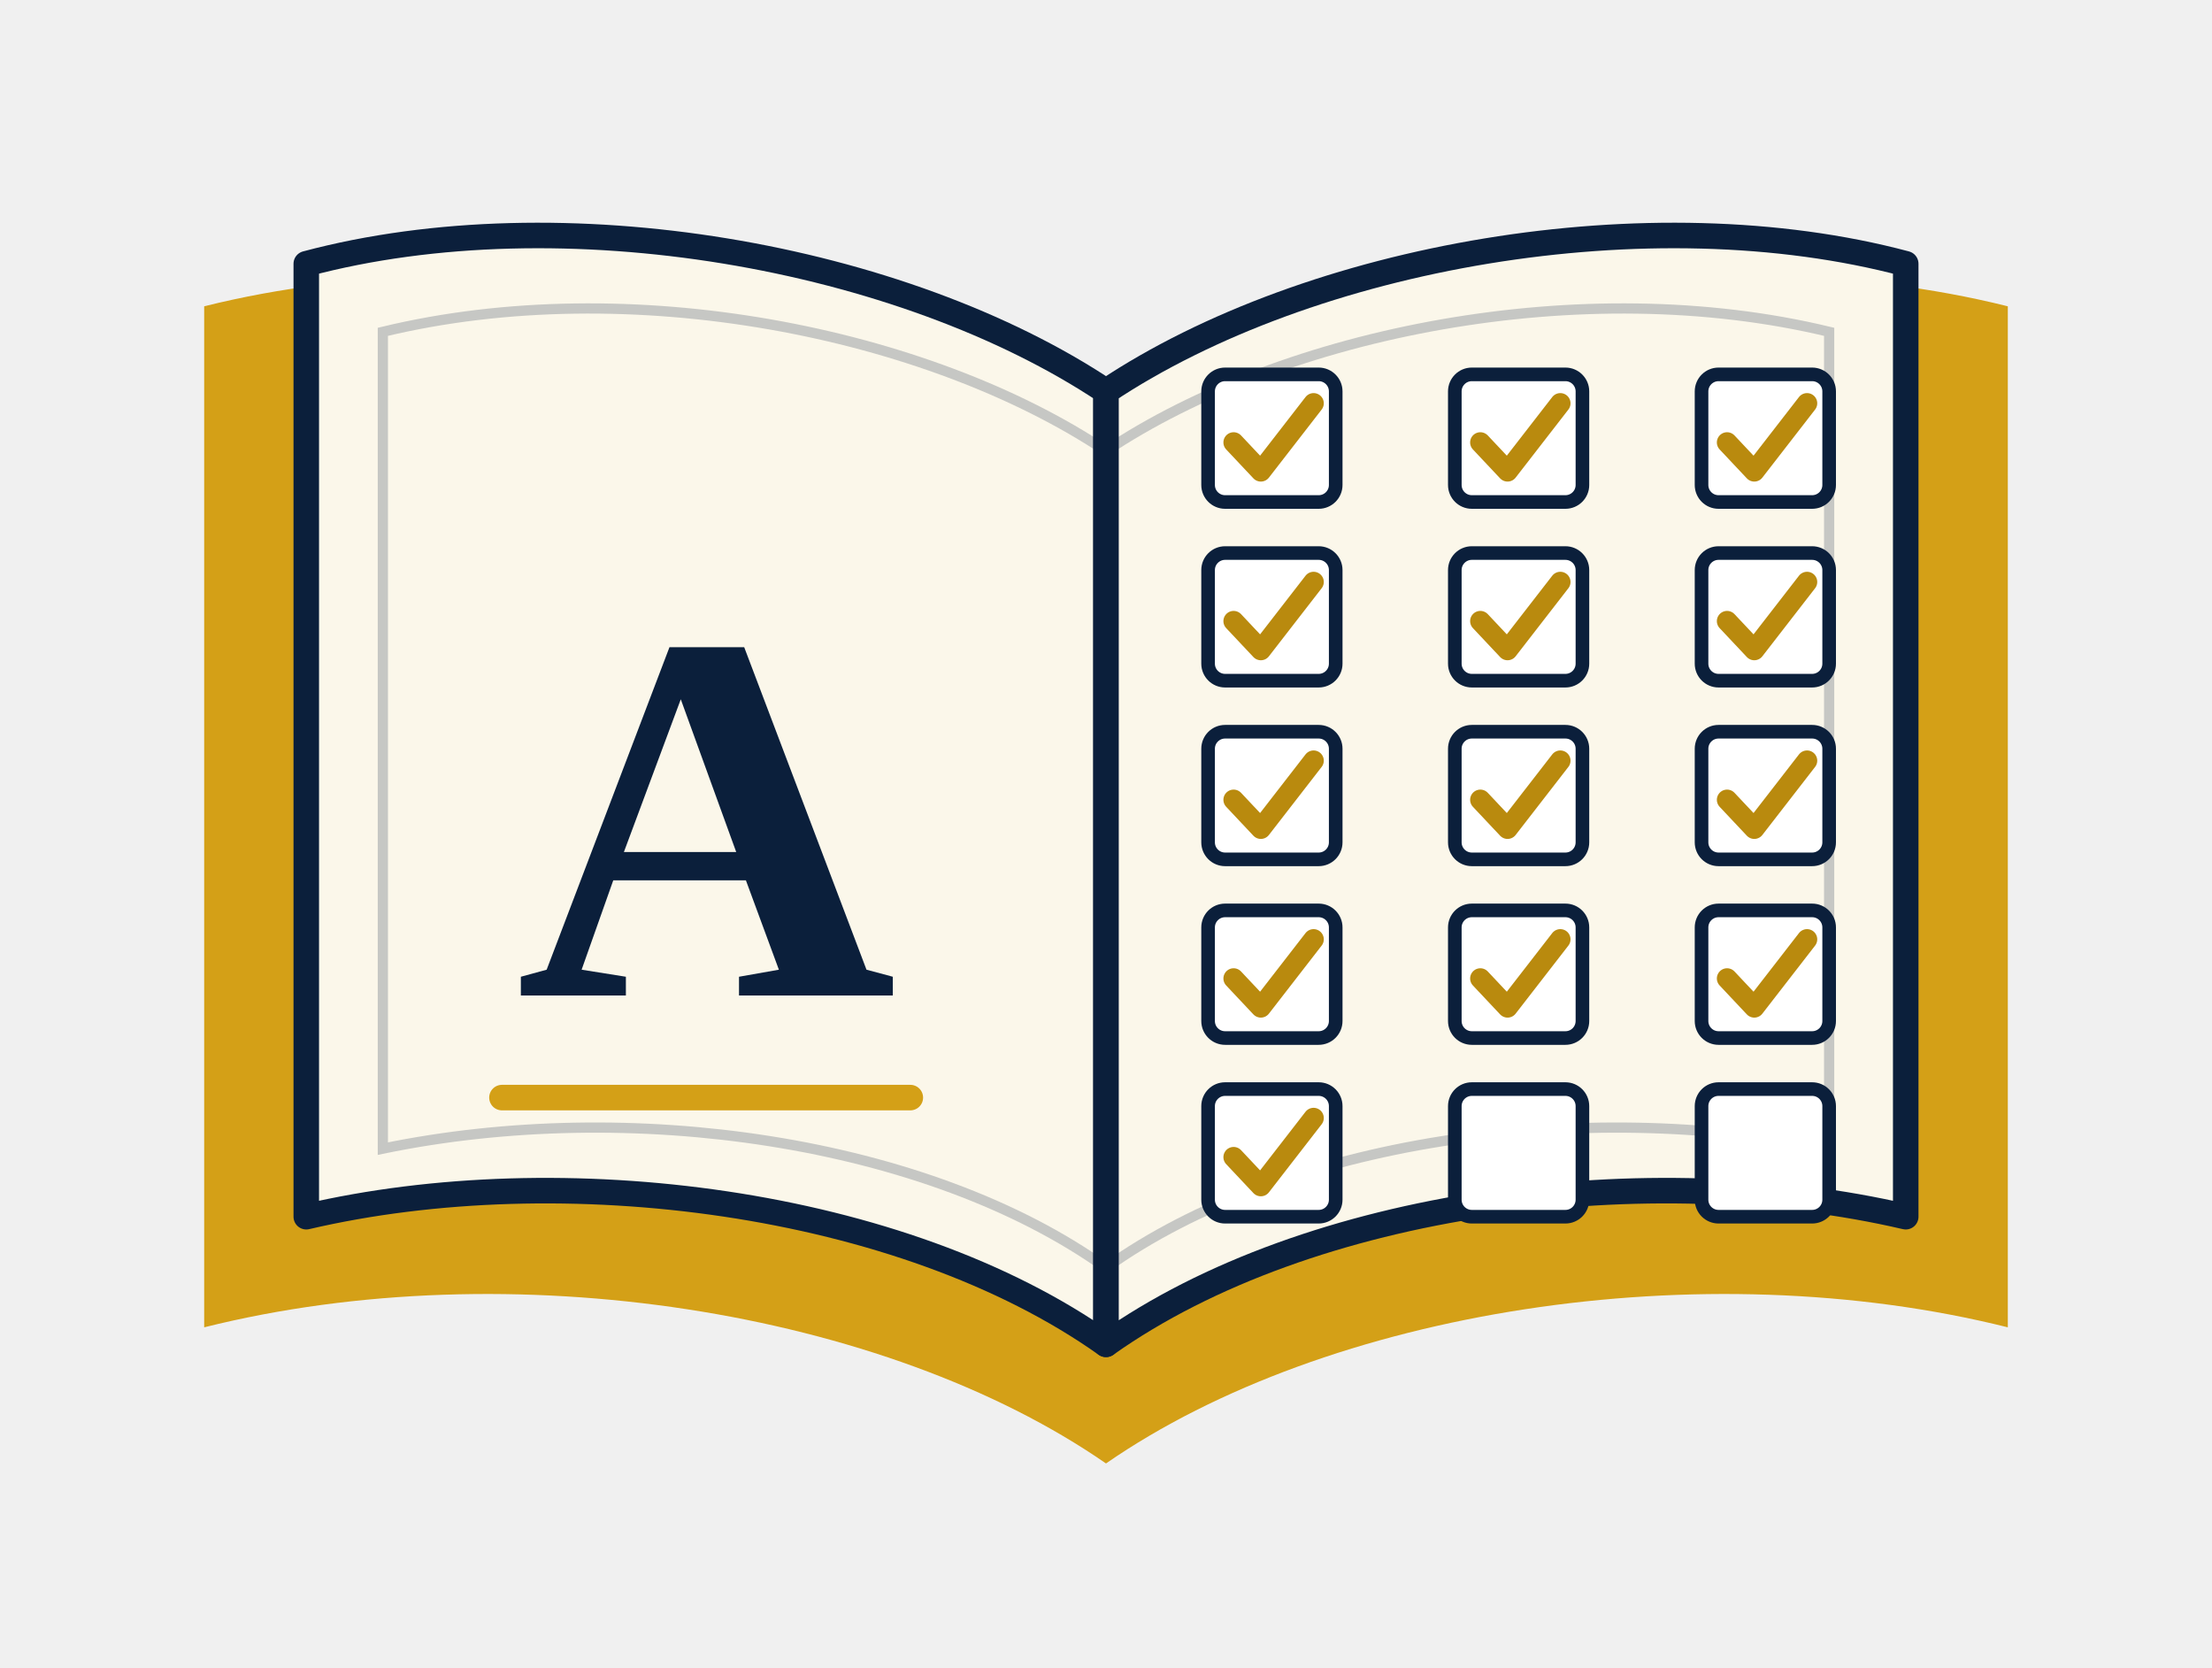
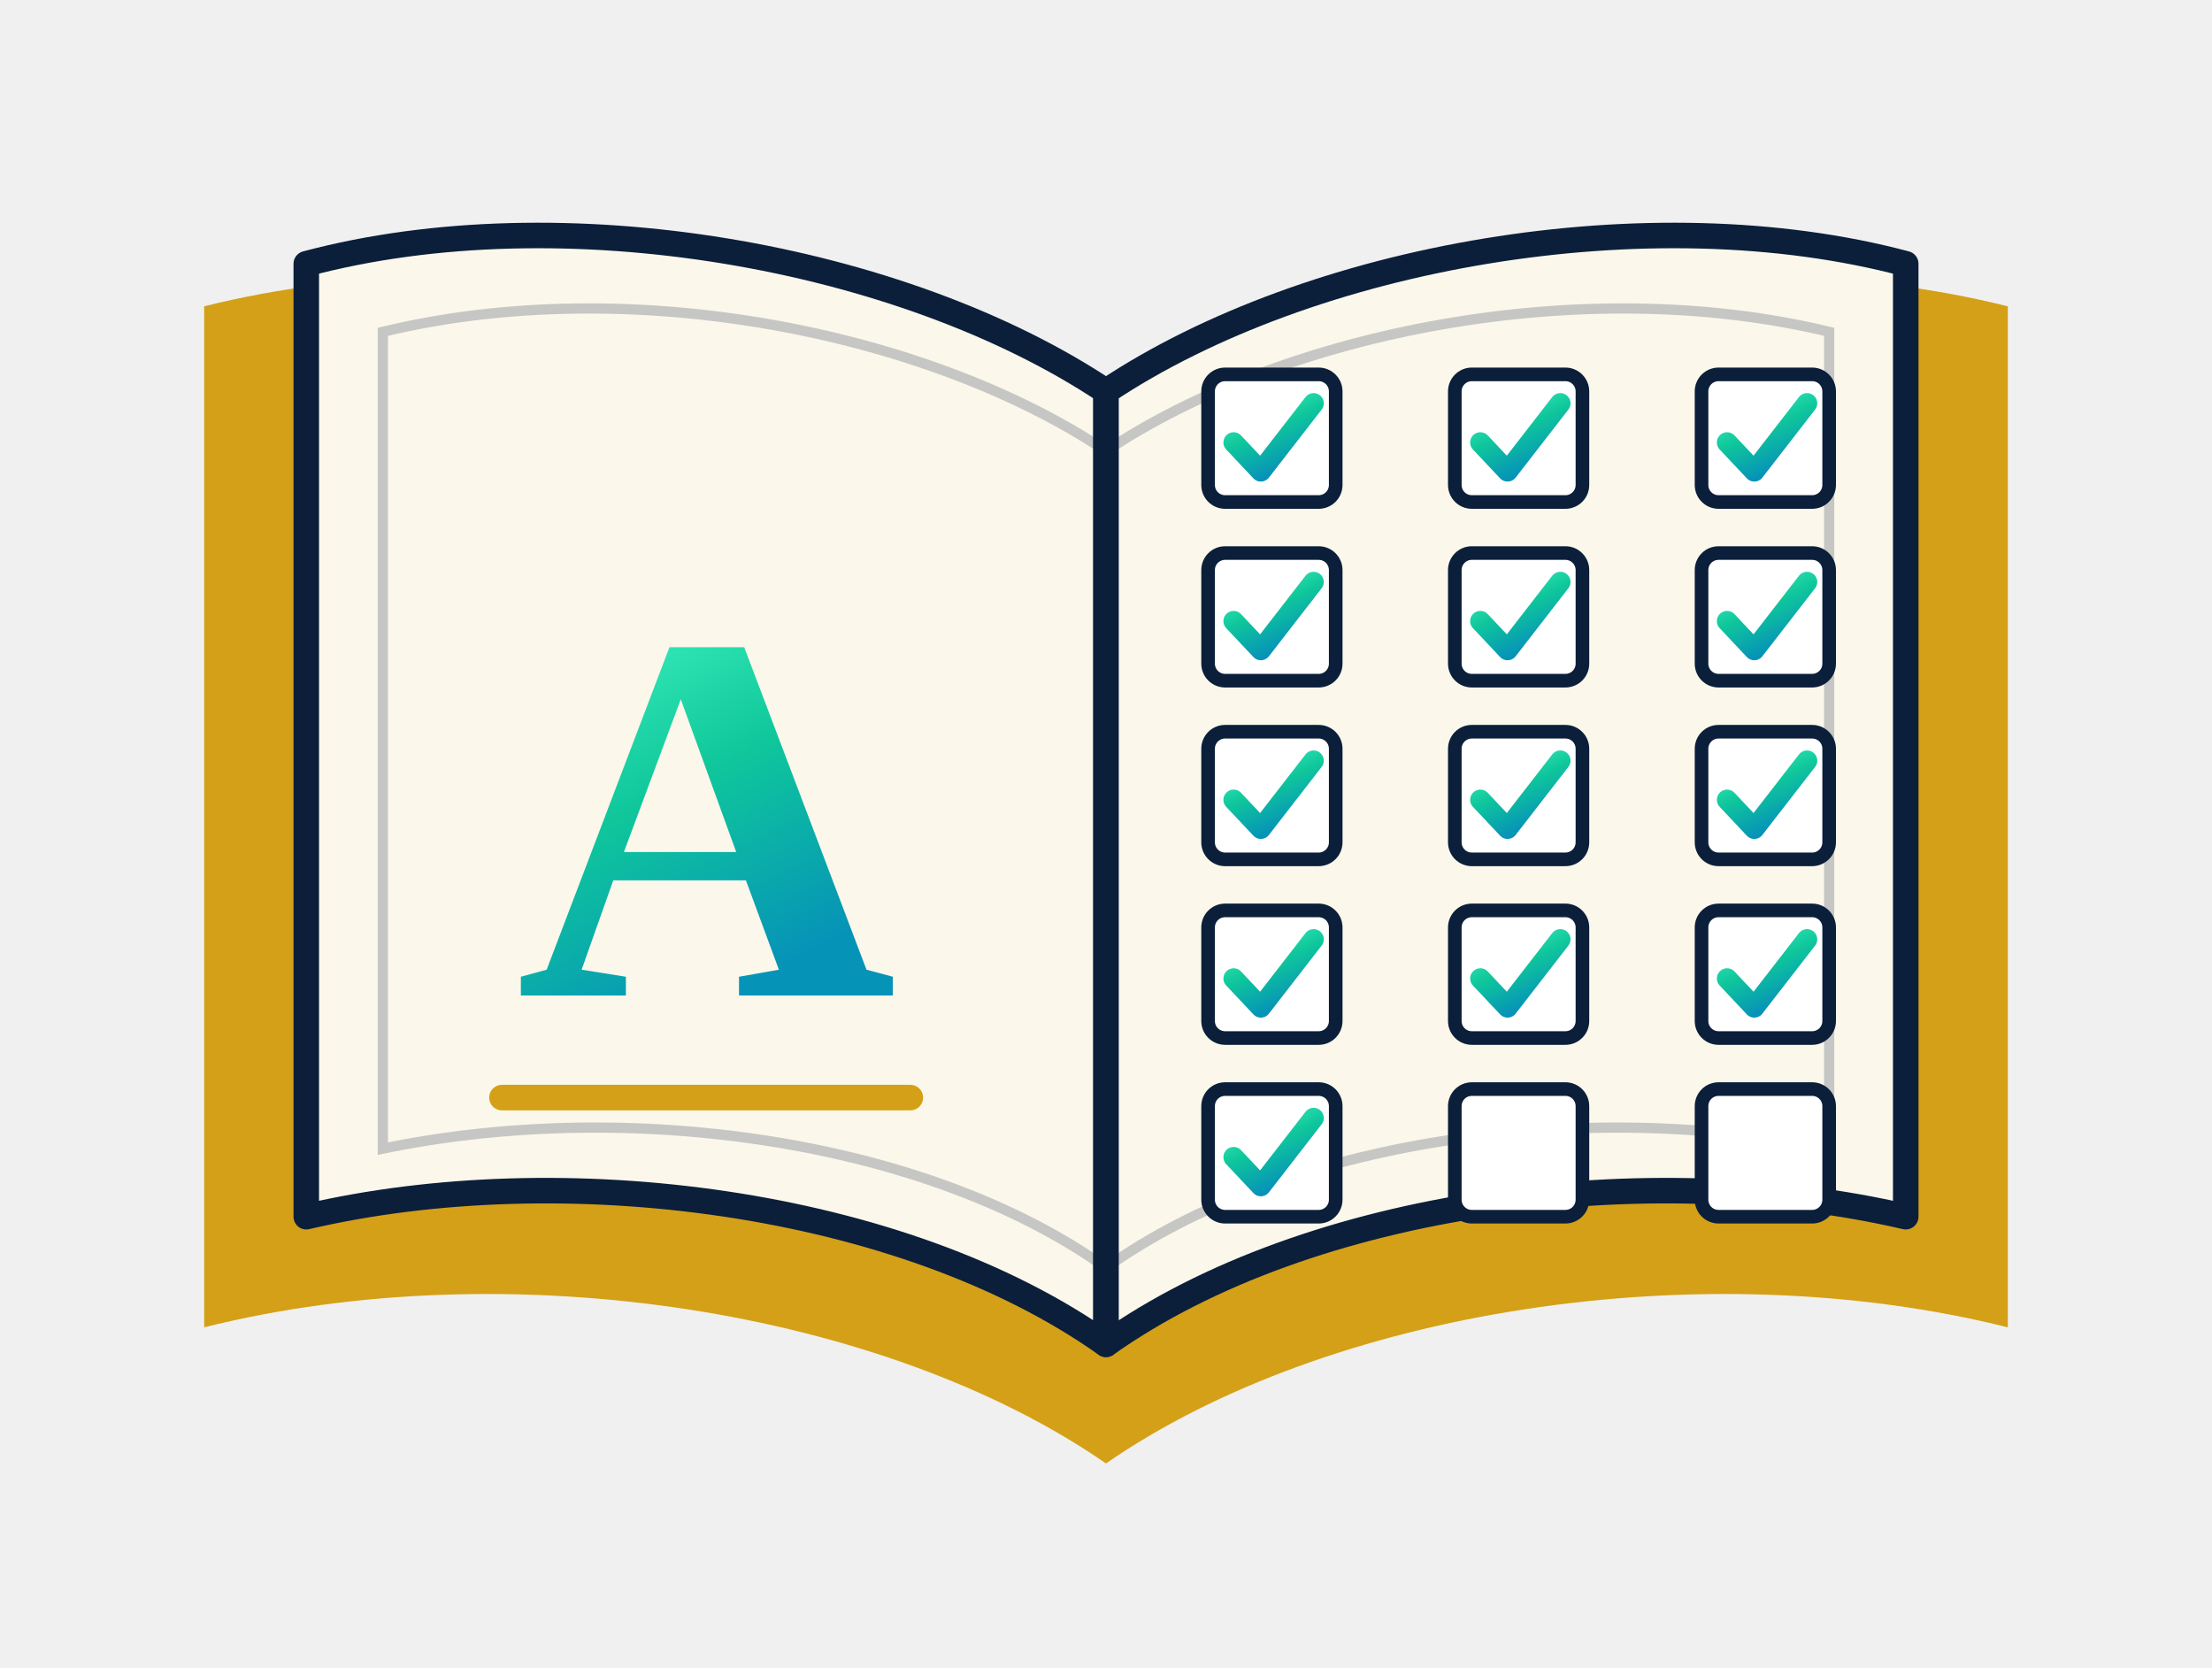
<svg xmlns="http://www.w3.org/2000/svg" viewBox="0 0 260 196" role="img" aria-label="AttemptBook — open ledger book with the letter A and a checklist">
+   <defs>
+     <linearGradient id="abSheen" x1="0" y1="0" x2="0.55" y2="1">
+       <stop offset="0" stop-color="#3FF2C0" />
+       <stop offset=".48" stop-color="#0FC79B" />
+       <stop offset="1" stop-color="#0693B8" />
+     </linearGradient>
+   </defs>
  <path d="M130 54 C104 36 60 27 24 36 L24 156 C60 147 104 154 130 172 C156 154 200 147 236 156 L236 36 C200 27 156 36 130 54 Z" fill="#D4A017" />
  <path d="M130 46 C106 30 66 23 36 31 L36 143 C66 136 106 141 130 158 Z" fill="#FBF7EA" stroke="#0B1F3B" stroke-width="3" stroke-linejoin="round" />
  <path d="M130 46 C154 30 194 23 224 31 L224 143 C194 136 154 141 130 158 Z" fill="#FBF7EA" stroke="#0B1F3B" stroke-width="3" stroke-linejoin="round" />
  <path d="M130 53 C109 39 74 32 45 39 L45 135 C74 129 109 134 130 149 Z" fill="none" stroke="#0B1F3B" stroke-opacity=".22" stroke-width="1.2" />
  <path d="M130 53 C151 39 186 32 215 39 L215 135 C186 129 151 134 130 149 Z" fill="none" stroke="#0B1F3B" stroke-opacity=".22" stroke-width="1.2" />
  <line x1="130" y1="46" x2="130" y2="158" stroke="#0B1F3B" stroke-width="2.5" />
-   <text x="83" y="117" text-anchor="middle" font-family="Georgia, 'Times New Roman', serif" font-weight="700" font-size="62" fill="#0B1F3B">A</text>
+   <text x="83" y="117" text-anchor="middle" font-family="Georgia, 'Times New Roman', serif" font-weight="700" font-size="62" fill="url(#abSheen)">A</text>
  <line x1="59" y1="129" x2="107" y2="129" stroke="#D4A017" stroke-width="3" stroke-linecap="round" />
  <rect x="142" y="44" width="15" height="15" rx="2" fill="#FFFFFF" stroke="#0B1F3B" stroke-width="1.6" />
-   <path d="M145 52 L148.2 55.4 L154.4 47.4" fill="none" stroke="#B98A0E" stroke-width="2.4" stroke-linecap="round" stroke-linejoin="round" />
+   <path d="M145 52 L148.2 55.4 L154.4 47.4" fill="none" stroke="url(#abSheen)" stroke-width="2.4" stroke-linecap="round" stroke-linejoin="round" />
  <rect x="171" y="44" width="15" height="15" rx="2" fill="#FFFFFF" stroke="#0B1F3B" stroke-width="1.6" />
-   <path d="M174 52 L177.2 55.4 L183.4 47.4" fill="none" stroke="#B98A0E" stroke-width="2.4" stroke-linecap="round" stroke-linejoin="round" />
+   <path d="M174 52 L177.2 55.4 L183.4 47.4" fill="none" stroke="url(#abSheen)" stroke-width="2.4" stroke-linecap="round" stroke-linejoin="round" />
  <rect x="200" y="44" width="15" height="15" rx="2" fill="#FFFFFF" stroke="#0B1F3B" stroke-width="1.6" />
-   <path d="M203 52 L206.2 55.4 L212.4 47.4" fill="none" stroke="#B98A0E" stroke-width="2.4" stroke-linecap="round" stroke-linejoin="round" />
+   <path d="M203 52 L206.2 55.4 L212.4 47.4" fill="none" stroke="url(#abSheen)" stroke-width="2.4" stroke-linecap="round" stroke-linejoin="round" />
  <rect x="142" y="65" width="15" height="15" rx="2" fill="#FFFFFF" stroke="#0B1F3B" stroke-width="1.6" />
-   <path d="M145 73 L148.2 76.4 L154.4 68.4" fill="none" stroke="#B98A0E" stroke-width="2.4" stroke-linecap="round" stroke-linejoin="round" />
+   <path d="M145 73 L148.2 76.4 L154.4 68.4" fill="none" stroke="url(#abSheen)" stroke-width="2.4" stroke-linecap="round" stroke-linejoin="round" />
  <rect x="171" y="65" width="15" height="15" rx="2" fill="#FFFFFF" stroke="#0B1F3B" stroke-width="1.6" />
-   <path d="M174 73 L177.2 76.4 L183.4 68.4" fill="none" stroke="#B98A0E" stroke-width="2.4" stroke-linecap="round" stroke-linejoin="round" />
+   <path d="M174 73 L177.2 76.4 L183.4 68.4" fill="none" stroke="url(#abSheen)" stroke-width="2.4" stroke-linecap="round" stroke-linejoin="round" />
  <rect x="200" y="65" width="15" height="15" rx="2" fill="#FFFFFF" stroke="#0B1F3B" stroke-width="1.6" />
-   <path d="M203 73 L206.2 76.4 L212.4 68.4" fill="none" stroke="#B98A0E" stroke-width="2.4" stroke-linecap="round" stroke-linejoin="round" />
+   <path d="M203 73 L206.2 76.4 L212.4 68.4" fill="none" stroke="url(#abSheen)" stroke-width="2.4" stroke-linecap="round" stroke-linejoin="round" />
  <rect x="142" y="86" width="15" height="15" rx="2" fill="#FFFFFF" stroke="#0B1F3B" stroke-width="1.6" />
-   <path d="M145 94 L148.2 97.4 L154.4 89.4" fill="none" stroke="#B98A0E" stroke-width="2.4" stroke-linecap="round" stroke-linejoin="round" />
+   <path d="M145 94 L148.2 97.4 L154.4 89.4" fill="none" stroke="url(#abSheen)" stroke-width="2.4" stroke-linecap="round" stroke-linejoin="round" />
  <rect x="171" y="86" width="15" height="15" rx="2" fill="#FFFFFF" stroke="#0B1F3B" stroke-width="1.6" />
-   <path d="M174 94 L177.2 97.4 L183.4 89.4" fill="none" stroke="#B98A0E" stroke-width="2.4" stroke-linecap="round" stroke-linejoin="round" />
+   <path d="M174 94 L177.2 97.4 L183.4 89.4" fill="none" stroke="url(#abSheen)" stroke-width="2.4" stroke-linecap="round" stroke-linejoin="round" />
  <rect x="200" y="86" width="15" height="15" rx="2" fill="#FFFFFF" stroke="#0B1F3B" stroke-width="1.6" />
-   <path d="M203 94 L206.2 97.4 L212.4 89.4" fill="none" stroke="#B98A0E" stroke-width="2.4" stroke-linecap="round" stroke-linejoin="round" />
+   <path d="M203 94 L206.2 97.4 L212.4 89.4" fill="none" stroke="url(#abSheen)" stroke-width="2.4" stroke-linecap="round" stroke-linejoin="round" />
  <rect x="142" y="107" width="15" height="15" rx="2" fill="#FFFFFF" stroke="#0B1F3B" stroke-width="1.6" />
-   <path d="M145 115 L148.2 118.4 L154.4 110.4" fill="none" stroke="#B98A0E" stroke-width="2.4" stroke-linecap="round" stroke-linejoin="round" />
+   <path d="M145 115 L148.2 118.4 L154.4 110.4" fill="none" stroke="url(#abSheen)" stroke-width="2.4" stroke-linecap="round" stroke-linejoin="round" />
  <rect x="171" y="107" width="15" height="15" rx="2" fill="#FFFFFF" stroke="#0B1F3B" stroke-width="1.6" />
-   <path d="M174 115 L177.2 118.4 L183.4 110.4" fill="none" stroke="#B98A0E" stroke-width="2.4" stroke-linecap="round" stroke-linejoin="round" />
+   <path d="M174 115 L177.2 118.4 L183.4 110.4" fill="none" stroke="url(#abSheen)" stroke-width="2.4" stroke-linecap="round" stroke-linejoin="round" />
  <rect x="200" y="107" width="15" height="15" rx="2" fill="#FFFFFF" stroke="#0B1F3B" stroke-width="1.6" />
-   <path d="M203 115 L206.2 118.4 L212.4 110.4" fill="none" stroke="#B98A0E" stroke-width="2.4" stroke-linecap="round" stroke-linejoin="round" />
+   <path d="M203 115 L206.2 118.4 L212.4 110.4" fill="none" stroke="url(#abSheen)" stroke-width="2.4" stroke-linecap="round" stroke-linejoin="round" />
  <rect x="142" y="128" width="15" height="15" rx="2" fill="#FFFFFF" stroke="#0B1F3B" stroke-width="1.6" />
-   <path d="M145 136 L148.2 139.4 L154.4 131.4" fill="none" stroke="#B98A0E" stroke-width="2.4" stroke-linecap="round" stroke-linejoin="round" />
+   <path d="M145 136 L148.2 139.4 L154.4 131.4" fill="none" stroke="url(#abSheen)" stroke-width="2.4" stroke-linecap="round" stroke-linejoin="round" />
  <rect x="171" y="128" width="15" height="15" rx="2" fill="#FFFFFF" stroke="#0B1F3B" stroke-width="1.6" />
  <rect x="200" y="128" width="15" height="15" rx="2" fill="#FFFFFF" stroke="#0B1F3B" stroke-width="1.6" />
</svg>
